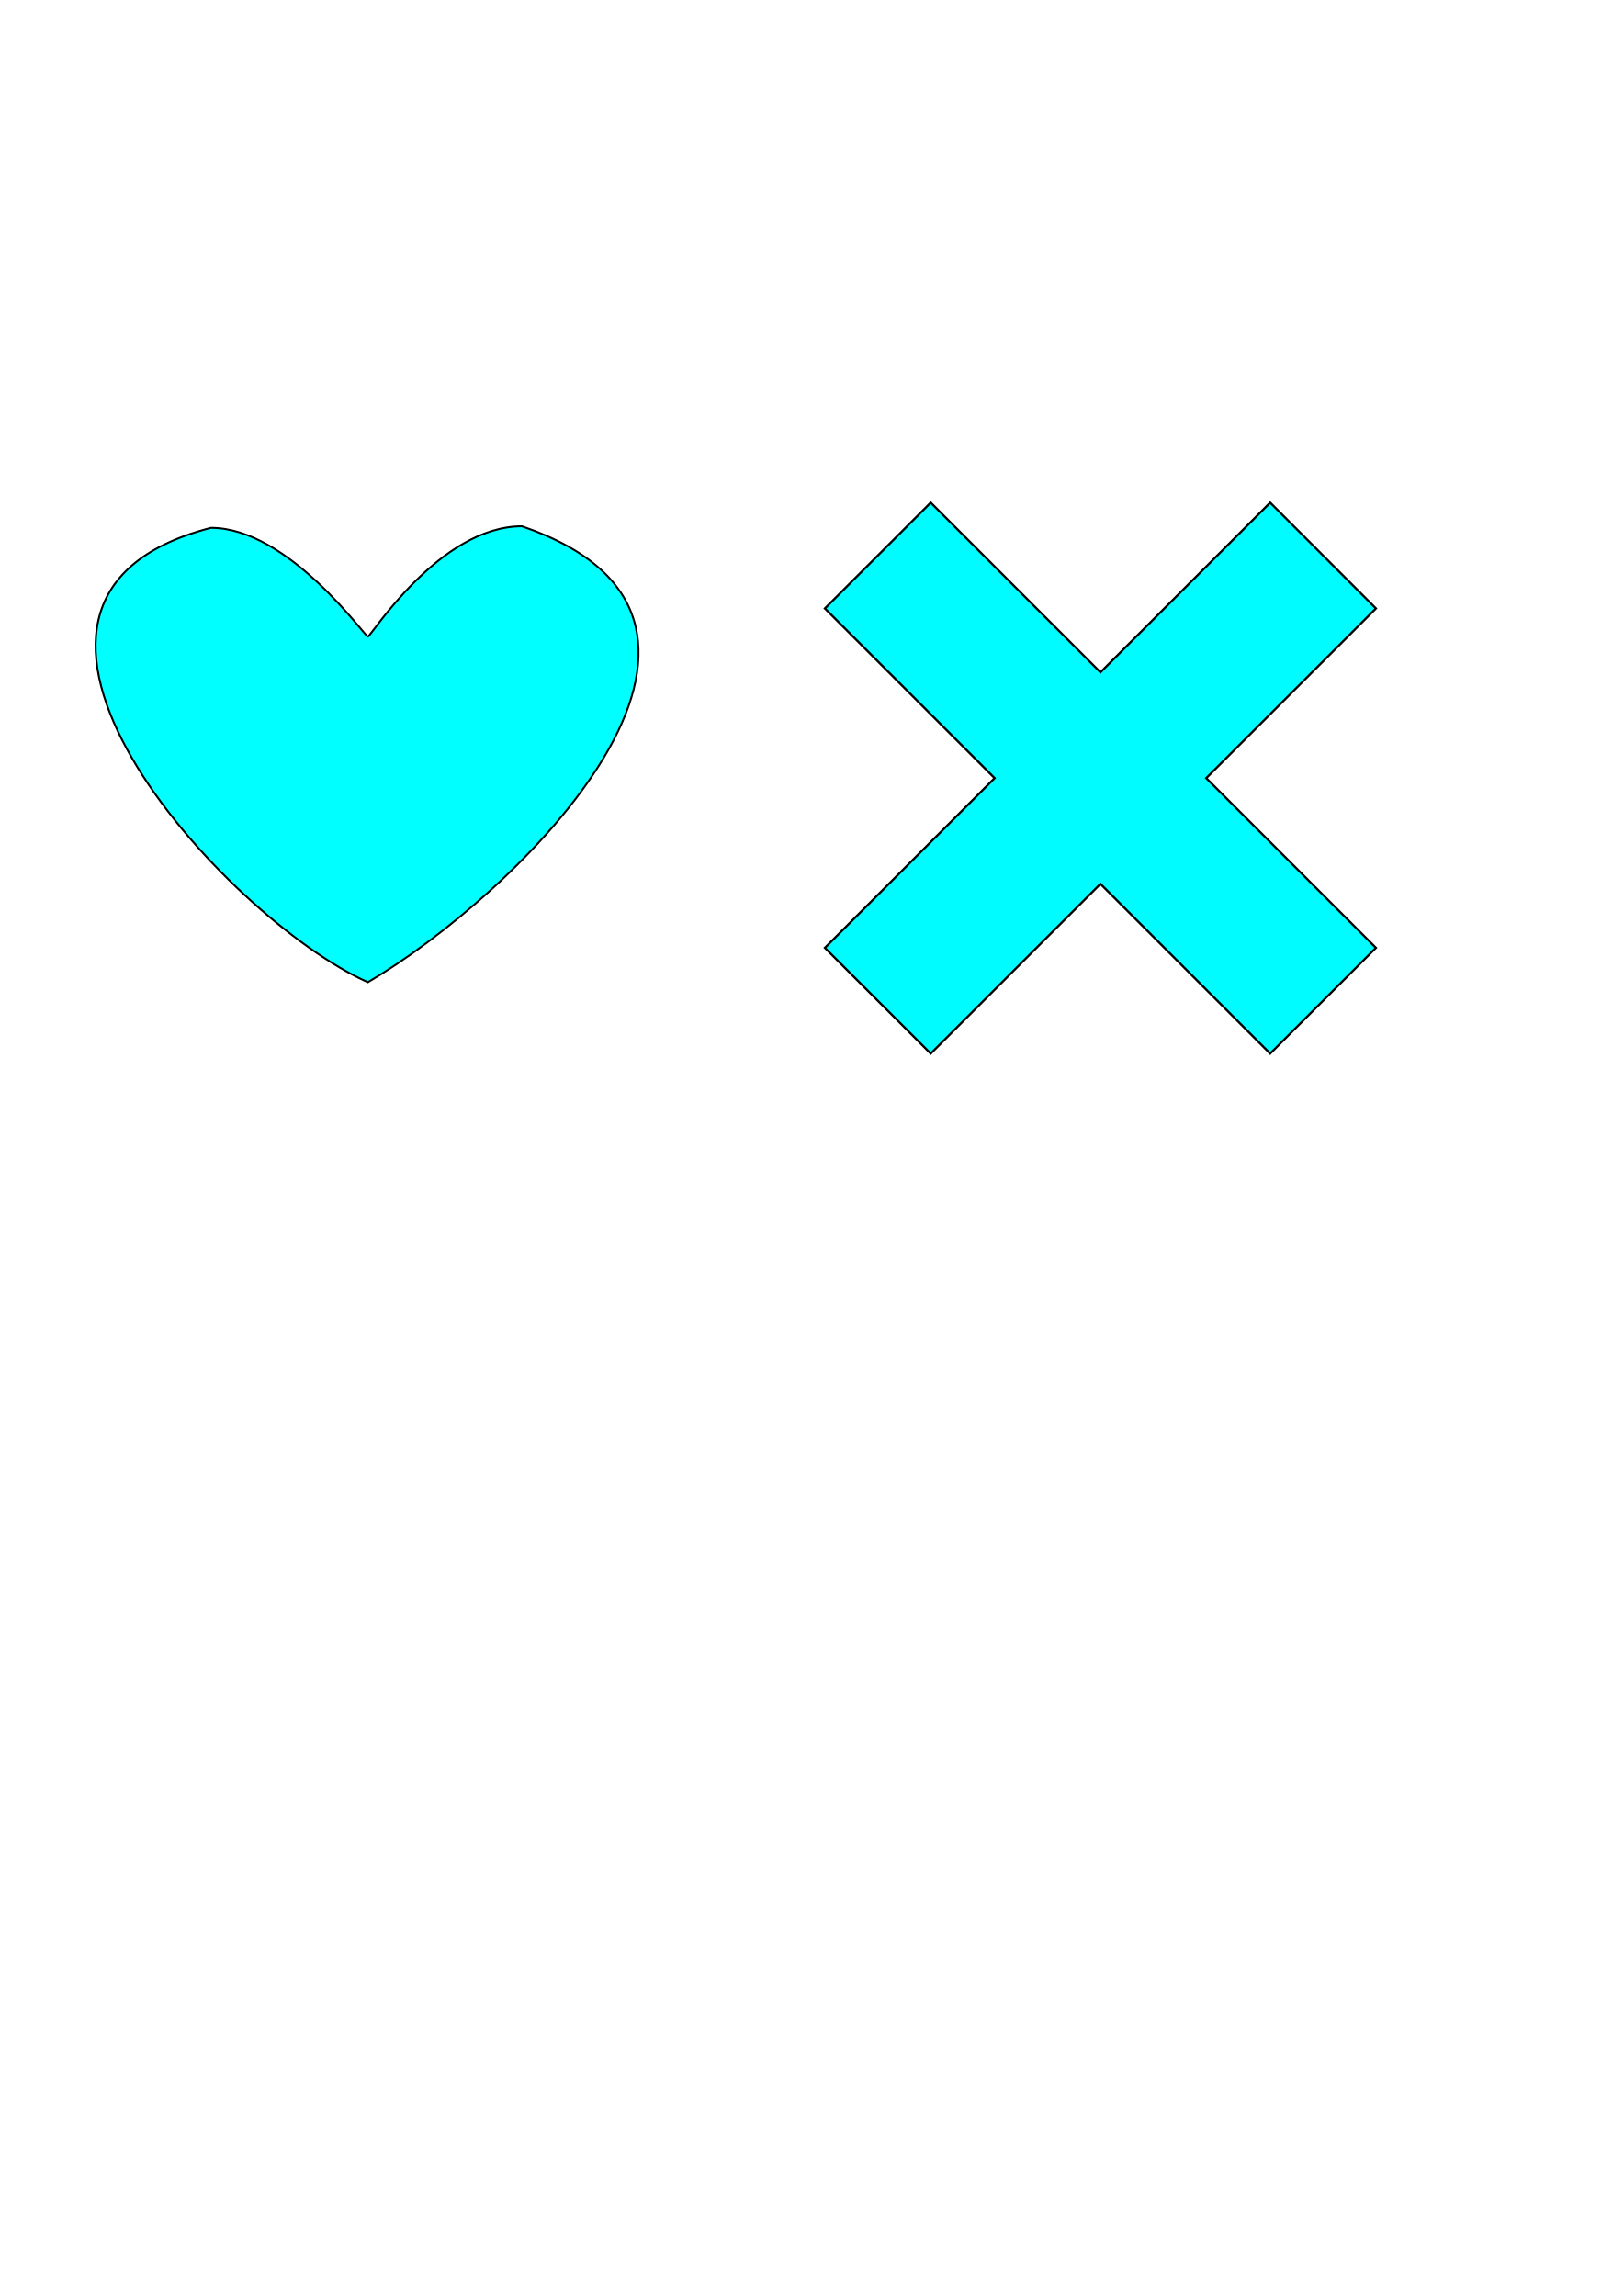
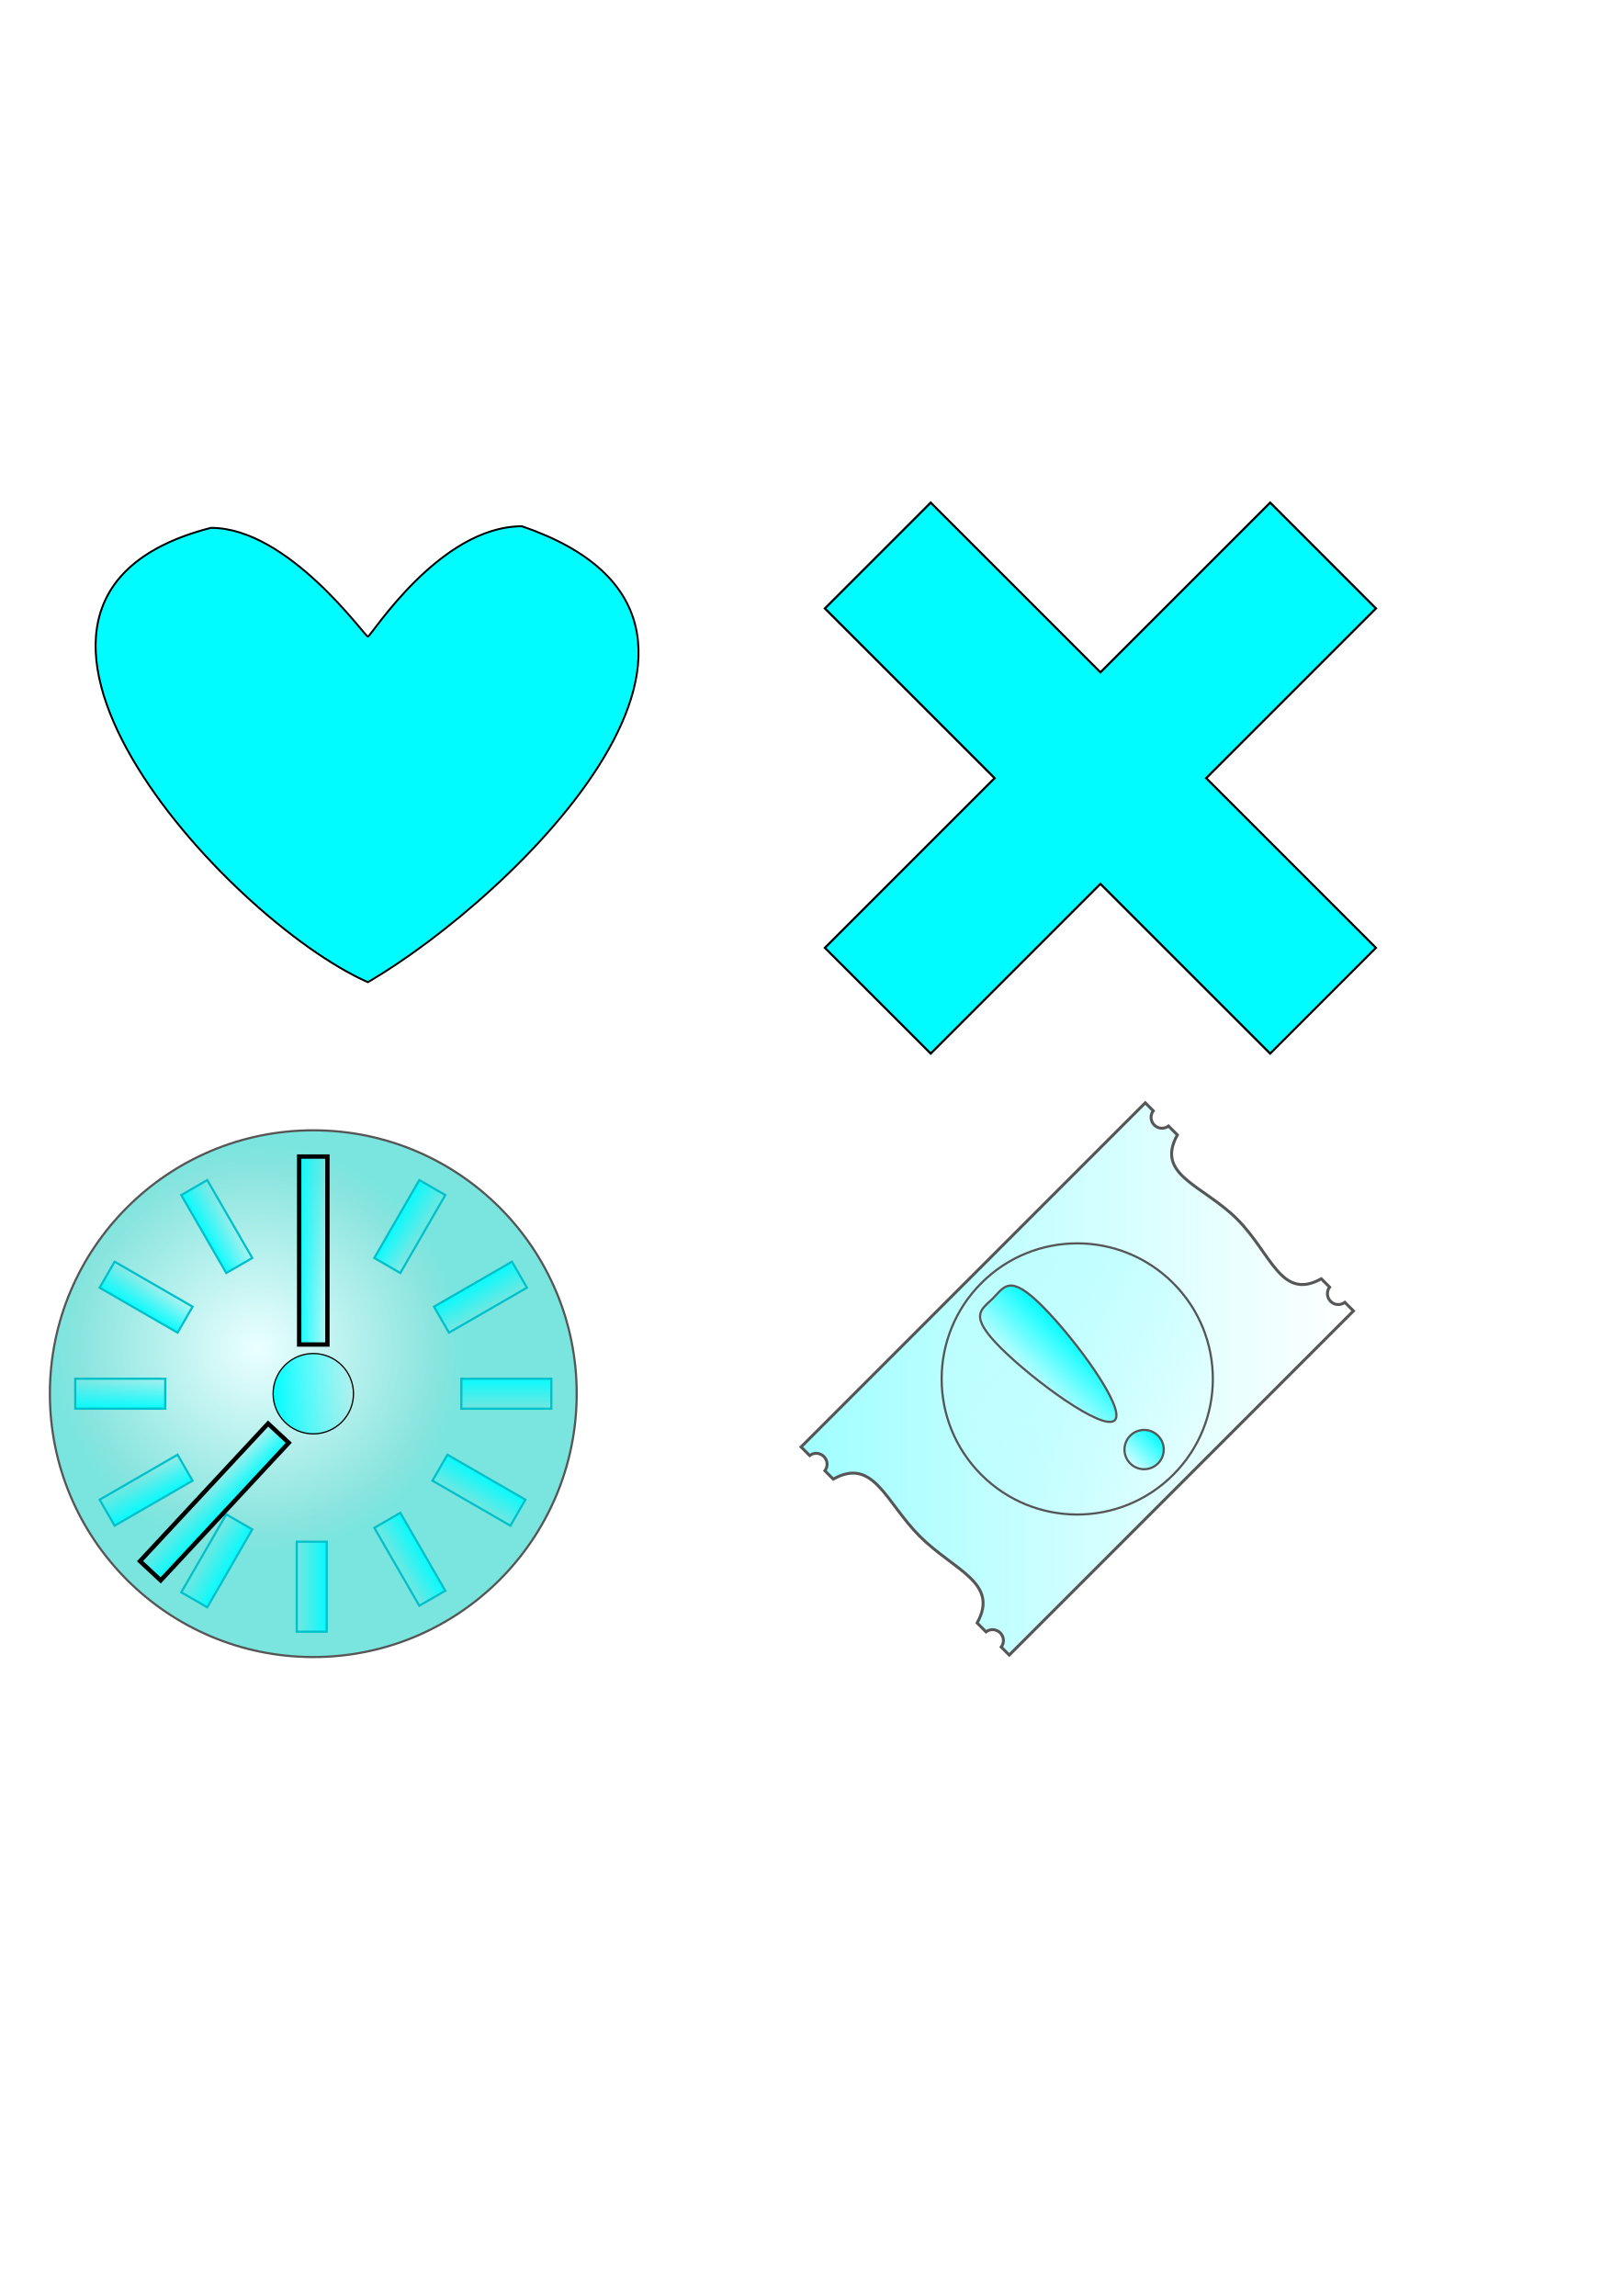
- <svg xmlns="http://www.w3.org/2000/svg" width="744.094" height="1052.362" id="svg2" version="1.1">
+ <svg xmlns="http://www.w3.org/2000/svg" xmlns:xlink="http://www.w3.org/1999/xlink" width="744.094" height="1052.362" id="svg2" version="1.1">
  <defs id="defs4">
-     </defs>
+     <linearGradient id="linearGradient3832">
+       <stop style="stop-color:#00fcff;stop-opacity:1;" offset="0" id="stop3834" />
+       <stop style="stop-color:#00fcff;stop-opacity:0;" offset="1" id="stop3836" />
+     </linearGradient>
+     <linearGradient id="linearGradient3820">
+       <stop style="stop-color:#00fcff;stop-opacity:1;" offset="0" id="stop3822" />
+       <stop style="stop-color:#00fcff;stop-opacity:0;" offset="1" id="stop3824" />
+     </linearGradient>
+     <linearGradient id="linearGradient3812">
+       <stop style="stop-color:#a0feff;stop-opacity:1;" offset="0" id="stop3814" />
+       <stop style="stop-color:#a0feff;stop-opacity:0;" offset="1" id="stop3816" />
+     </linearGradient>
+     <linearGradient id="linearGradient3794">
+       <stop style="stop-color:#bdfeff;stop-opacity:1;" offset="0" id="stop3796" />
+       <stop style="stop-color:#bdfeff;stop-opacity:0;" offset="1" id="stop3798" />
+     </linearGradient>
+     <linearGradient id="linearGradient3707">
+       <stop style="stop-color:#00fcff;stop-opacity:1;" offset="0" id="stop3709" />
+       <stop style="stop-color:#00fcff;stop-opacity:0;" offset="1" id="stop3711" />
+     </linearGradient>
+     <linearGradient id="linearGradient3673">
+       <stop style="stop-color:#ebffff;stop-opacity:1;" offset="0" id="stop3675" />
+       <stop id="stop3689" offset="0.877" style="stop-color:#89e4de;stop-opacity:1;" />
+       <stop style="stop-color:#7ae5de;stop-opacity:1;" offset="1" id="stop3677" />
+     </linearGradient>
+     <radialGradient xlink:href="#linearGradient3673" id="radialGradient3685" cx="502.866" cy="644.88" fx="502.866" fy="644.88" r="121.714" gradientUnits="userSpaceOnUse" gradientTransform="matrix(0.62006,0.4632632,-0.4577465,0.612676,478.3849,38.58616)" />
+     <linearGradient xlink:href="#linearGradient3707" id="linearGradient3713" x1="-202.933" y1="536.526" x2="-187.185" y2="536.526" gradientUnits="userSpaceOnUse" />
+     <linearGradient xlink:href="#linearGradient3707" id="linearGradient3715" x1="-489.298" y1="355.263" x2="-473.549" y2="355.263" gradientUnits="userSpaceOnUse" />
+     <linearGradient xlink:href="#linearGradient3707" id="linearGradient3717" x1="-646.665" y1="55.103" x2="-630.917" y2="55.103" gradientUnits="userSpaceOnUse" />
+     <linearGradient xlink:href="#linearGradient3707" id="linearGradient3719" x1="-632.869" y1="-283.528" x2="-617.12" y2="-283.528" gradientUnits="userSpaceOnUse" />
+     <linearGradient xlink:href="#linearGradient3707" id="linearGradient3721" x1="-451.606" y1="-569.892" x2="-435.858" y2="-569.892" gradientUnits="userSpaceOnUse" />
+     <linearGradient xlink:href="#linearGradient3707" id="linearGradient3723" x1="-151.446" y1="-727.26" x2="-135.697" y2="-727.26" gradientUnits="userSpaceOnUse" gradientTransform="translate(0.7142857,0)" />
+     <linearGradient xlink:href="#linearGradient3707" id="linearGradient3725" x1="473.549" y1="-532.201" x2="489.298" y2="-532.201" gradientUnits="userSpaceOnUse" gradientTransform="translate(0.3571429,0.6185896)" />
+     <linearGradient xlink:href="#linearGradient3707" id="linearGradient3727" x1="435.858" y1="392.954" x2="451.606" y2="392.954" gradientUnits="userSpaceOnUse" />
+     <linearGradient xlink:href="#linearGradient3707" id="linearGradient3729" x1="617.12" y1="106.59" x2="632.869" y2="106.59" gradientUnits="userSpaceOnUse" />
+     <linearGradient xlink:href="#linearGradient3707" id="linearGradient3731" x1="630.917" y1="-232.04" x2="646.665" y2="-232.04" gradientUnits="userSpaceOnUse" />
+     <linearGradient xlink:href="#linearGradient3707" id="linearGradient3733" x1="186.827" y1="-712.845" x2="202.576" y2="-712.845" gradientUnits="userSpaceOnUse" />
+     <linearGradient xlink:href="#linearGradient3794" id="linearGradient3800" x1="403.071" y1="663.791" x2="528.357" y2="663.791" gradientUnits="userSpaceOnUse" />
+     <linearGradient xlink:href="#linearGradient3707" id="linearGradient3808" x1="454.5" y1="703.362" x2="473.5" y2="703.362" gradientUnits="userSpaceOnUse" />
+     <linearGradient xlink:href="#linearGradient3707" id="linearGradient3810" x1="450.5" y1="640.803" x2="478.5" y2="640.803" gradientUnits="userSpaceOnUse" />
+     <linearGradient xlink:href="#linearGradient3812" id="linearGradient3818" x1="337.437" y1="656.031" x2="591.907" y2="656.031" gradientUnits="userSpaceOnUse" />
+     <linearGradient xlink:href="#linearGradient3820" id="linearGradient3830" x1="398.126" y1="687.362" x2="643.303" y2="687.362" gradientUnits="userSpaceOnUse" />
+     <linearGradient xlink:href="#linearGradient3832" id="linearGradient3838" x1="-548.361" y1="-437.053" x2="-533.417" y2="-437.053" gradientUnits="userSpaceOnUse" />
+     <linearGradient xlink:href="#linearGradient3832" id="linearGradient3840" x1="136.1" y1="573.179" x2="151.043" y2="573.179" gradientUnits="userSpaceOnUse" />
+   </defs>
  <g id="layer1">
-     <path style="fill:#00ffff;fill-rule:evenodd;stroke:#000000;stroke-width:0.873px;stroke-linecap:butt;stroke-linejoin:miter;stroke-opacity:1" d="M 168.594,450.189 C 103.307,421.295 -30.432,274.6 96.662,241.935 c 35.568,0 70.605,49.871 71.932,49.871 1.327,0 32.788,-50.595 70.608,-50.595 126.943,43.549 -3.47,169.734 -70.608,208.978 z" id="path2816" />
+     <path style="fill:#01fcff;fill-rule:evenodd;stroke:#000000;stroke-width:0.873px;stroke-linecap:butt;stroke-linejoin:miter;stroke-opacity:1;fill-opacity:1" d="M 168.594,450.189 C 103.307,421.295 -30.432,274.6 96.662,241.935 c 35.568,0 70.605,49.871 71.932,49.871 1.327,0 32.788,-50.595 70.608,-50.595 126.943,43.549 -3.47,169.734 -70.608,208.978 z" id="path2816" />
    <path style="fill:#00fcff;fill-opacity:1;stroke:#000000;stroke-width:1;stroke-opacity:1" d="m 426.518,230.375 -48.5,48.5 77.781,77.781 -77.781,77.781 48.5,48.469 77.781,-77.781 77.781,77.781 48.469,-48.469 -77.781,-77.781 77.781,-77.781 -48.469,-48.5 -77.781,77.781 -77.781,-77.781 z" id="rect2819" />
+     <path style="fill:url(#radialGradient3685);fill-opacity:1;stroke:#565656;stroke-opacity:1;stroke-width:1;stroke-miterlimit:4;stroke-dasharray:none" id="path3617" d="m 641.429,687.362 a 120.714,120.714 0 1 1 -241.429,0 120.714,120.714 0 1 1 241.429,0 z" transform="translate(-377.1429,-48.57143)" />
+     <path transform="matrix(0.1525713,0,0,0.1525713,64.1254,533.919)" d="m 641.429,687.362 a 120.714,120.714 0 1 1 -241.429,0 120.714,120.714 0 1 1 241.429,0 z" id="path3669" style="fill:url(#linearGradient3830);fill-opacity:1;stroke:#000000;stroke-width:3.748;stroke-miterlimit:4;stroke-opacity:1;stroke-dasharray:none" />
+     <rect style="fill:url(#linearGradient3840);fill-opacity:1;stroke:#000000;stroke-width:2;stroke-miterlimit:4;stroke-opacity:1;stroke-dasharray:none" id="rect3619" width="12.944" height="86.155" x="137.1" y="530.101" />
+     <g id="g3781" style="stroke-width:1;stroke-miterlimit:4;stroke-dasharray:none">
+       <rect transform="matrix(0.8660254,0.5,-0.5,0.8660254,0,0)" style="fill:url(#linearGradient3727);fill-opacity:1;stroke:#00c0ca;stroke-width:1;stroke-miterlimit:4;stroke-opacity:1;stroke-dasharray:none" id="rect3621" width="13.749" height="41.246" x="436.858" y="372.332" />
+       <rect y="85.967" x="618.12" height="41.246" width="13.749" id="rect3623" style="fill:url(#linearGradient3729);fill-opacity:1;stroke:#00c0ca;stroke-width:1;stroke-miterlimit:4;stroke-opacity:1;stroke-dasharray:none" transform="matrix(0.5,0.8660254,-0.8660254,0.5,0,0)" />
+       <rect transform="matrix(0,1,-1,0,0,0)" style="fill:url(#linearGradient3731);fill-opacity:1;stroke:#00c0ca;stroke-width:1;stroke-miterlimit:4;stroke-opacity:1;stroke-dasharray:none" id="rect3625" width="13.749" height="41.246" x="631.917" y="-252.663" />
+       <rect transform="matrix(-0.5,0.8660254,-0.8660254,-0.5,0,0)" style="fill:url(#linearGradient3725);fill-opacity:1;stroke:#00c0ca;stroke-width:1;stroke-miterlimit:4;stroke-opacity:1;stroke-dasharray:none" id="rect3627" width="13.749" height="41.246" x="474.906" y="-552.205" />
+       <rect y="-733.468" x="187.827" height="41.246" width="13.749" id="rect3629" style="fill:url(#linearGradient3733);fill-opacity:1;stroke:#00c0ca;stroke-width:1;stroke-miterlimit:4;stroke-opacity:1;stroke-dasharray:none" transform="matrix(-0.8660254,0.5,-0.5,-0.8660254,0,0)" />
+       <rect transform="scale(-1,-1)" style="fill:url(#linearGradient3723);fill-opacity:1;stroke:#00c0ca;stroke-width:1;stroke-miterlimit:4;stroke-opacity:1;stroke-dasharray:none" id="rect3631" width="13.749" height="41.246" x="-149.731" y="-747.882" />
+       <rect y="-590.515" x="-450.606" height="41.246" width="13.749" id="rect3633" style="fill:url(#linearGradient3721);fill-opacity:1;stroke:#00c0ca;stroke-width:1;stroke-miterlimit:4;stroke-opacity:1;stroke-dasharray:none" transform="matrix(-0.8660254,-0.5,0.5,-0.8660254,0,0)" />
+       <rect y="-304.151" x="-631.869" height="41.246" width="13.749" id="rect3635" style="fill:url(#linearGradient3719);fill-opacity:1;stroke:#00c0ca;stroke-width:1;stroke-miterlimit:4;stroke-opacity:1;stroke-dasharray:none" transform="matrix(-0.5,-0.8660254,0.8660254,-0.5,0,0)" />
+       <rect transform="matrix(0,-1,1,0,0,0)" style="fill:url(#linearGradient3717);fill-opacity:1;stroke:#00c0ca;stroke-width:1;stroke-miterlimit:4;stroke-opacity:1;stroke-dasharray:none" id="rect3637" width="13.749" height="41.246" x="-645.665" y="34.48" />
+       <rect y="334.64" x="-488.298" height="41.246" width="13.749" id="rect3639" style="fill:url(#linearGradient3715);fill-opacity:1;stroke:#00c0ca;stroke-width:1;stroke-miterlimit:4;stroke-opacity:1;stroke-dasharray:none" transform="matrix(0.5,-0.8660254,0.8660254,0.5,0,0)" />
+       <rect transform="matrix(0.8660254,-0.5,0.5,0.8660254,0,0)" style="fill:url(#linearGradient3713);fill-opacity:1;stroke:#00c0ca;stroke-width:1;stroke-miterlimit:4;stroke-opacity:1;stroke-dasharray:none" id="rect3641" width="13.749" height="41.246" x="-201.933" y="515.903" />
+     </g>
+     <rect y="-480.13" x="-547.361" height="86.155" width="12.944" id="rect3671" style="fill:url(#linearGradient3838);fill-opacity:1;stroke:#000000;stroke-width:2;stroke-miterlimit:4;stroke-opacity:1;stroke-dasharray:none" transform="matrix(-0.7320821,-0.6812165,0.6812165,-0.7320821,0,0)" />
+     <g id="g3774" transform="translate(29,-24)">
+       <path id="rect3735" d="m 338.111,687.199 157.729,-157.729 3.668,3.668 c -1.477,1.959 -1.321,4.734 0.464,6.519 1.785,1.785 4.56,1.941 6.519,0.464 l 4.066,4.066 c -10.293,18.455 11.699,22.918 27.381,38.6 15.68,15.68 20.102,37.625 38.556,27.337 l 3.823,3.823 c -1.477,1.959 -1.321,4.734 0.464,6.519 1.785,1.785 4.56,1.941 6.519,0.464 l 3.933,3.933 -157.729,157.729 -3.668,-3.668 c 1.477,-1.959 1.321,-4.734 -0.464,-6.519 -1.785,-1.785 -4.56,-1.941 -6.519,-0.464 l -4.066,-4.066 c 10.293,-18.455 -10.588,-24.03 -26.27,-39.712 -15.68,-15.68 -21.214,-36.514 -39.667,-26.226 l -3.823,-3.823 c 1.477,-1.959 1.321,-4.734 -0.464,-6.519 -1.785,-1.785 -4.56,-1.941 -6.519,-0.464 l -3.933,-3.933 z" style="fill:url(#linearGradient3818);fill-opacity:1.0;stroke:#565656;stroke-width:1.347;stroke-miterlimit:4;stroke-opacity:1;stroke-dasharray:none" />
+       <path transform="matrix(0.7071068,0.7071068,0.7071068,-0.7071068,-334.0088,796.0925)" d="m 527.857,663.791 c 0,34.321 -27.822,62.143 -62.143,62.143 -34.321,0 -62.143,-27.822 -62.143,-62.143 0,-34.321 27.822,-62.143 62.143,-62.143 34.321,0 62.143,27.822 62.143,62.143 z" id="path3763" style="fill:url(#linearGradient3800);fill-opacity:1;stroke:#565656;stroke-width:1;stroke-miterlimit:4;stroke-opacity:1;stroke-dasharray:none" />
+       <g transform="matrix(-0.7071068,0.7071068,0.7071068,0.7071068,329.2388,-134.5676)" id="g3770">
+         <path style="fill:url(#linearGradient3808);fill-opacity:1.0;stroke:#565656;stroke-width:1;stroke-miterlimit:4;stroke-opacity:1;stroke-dasharray:none" id="path3765" d="m 473,703.362 c 0,4.971 -4.029,9 -9,9 -4.971,0 -9,-4.029 -9,-9 0,-4.971 4.029,-9 9,-9 4.971,0 9,4.029 9,9 z" transform="translate(0.5,-4)" />
+         <path style="fill:url(#linearGradient3810);fill-opacity:1.0;stroke:#565656;stroke-width:1;stroke-miterlimit:4;stroke-opacity:1" d="m 478,619.862 c 0,21.263 -6.044,60.5 -13.5,60.5 -7.456,0 -13.5,-39.237 -13.5,-60.5 0,-21.263 6.044,-18.5 13.5,-18.5 7.456,0 13.5,-2.763 13.5,18.5 z" id="path3767" />
+       </g>
+     </g>
  </g>
</svg>
